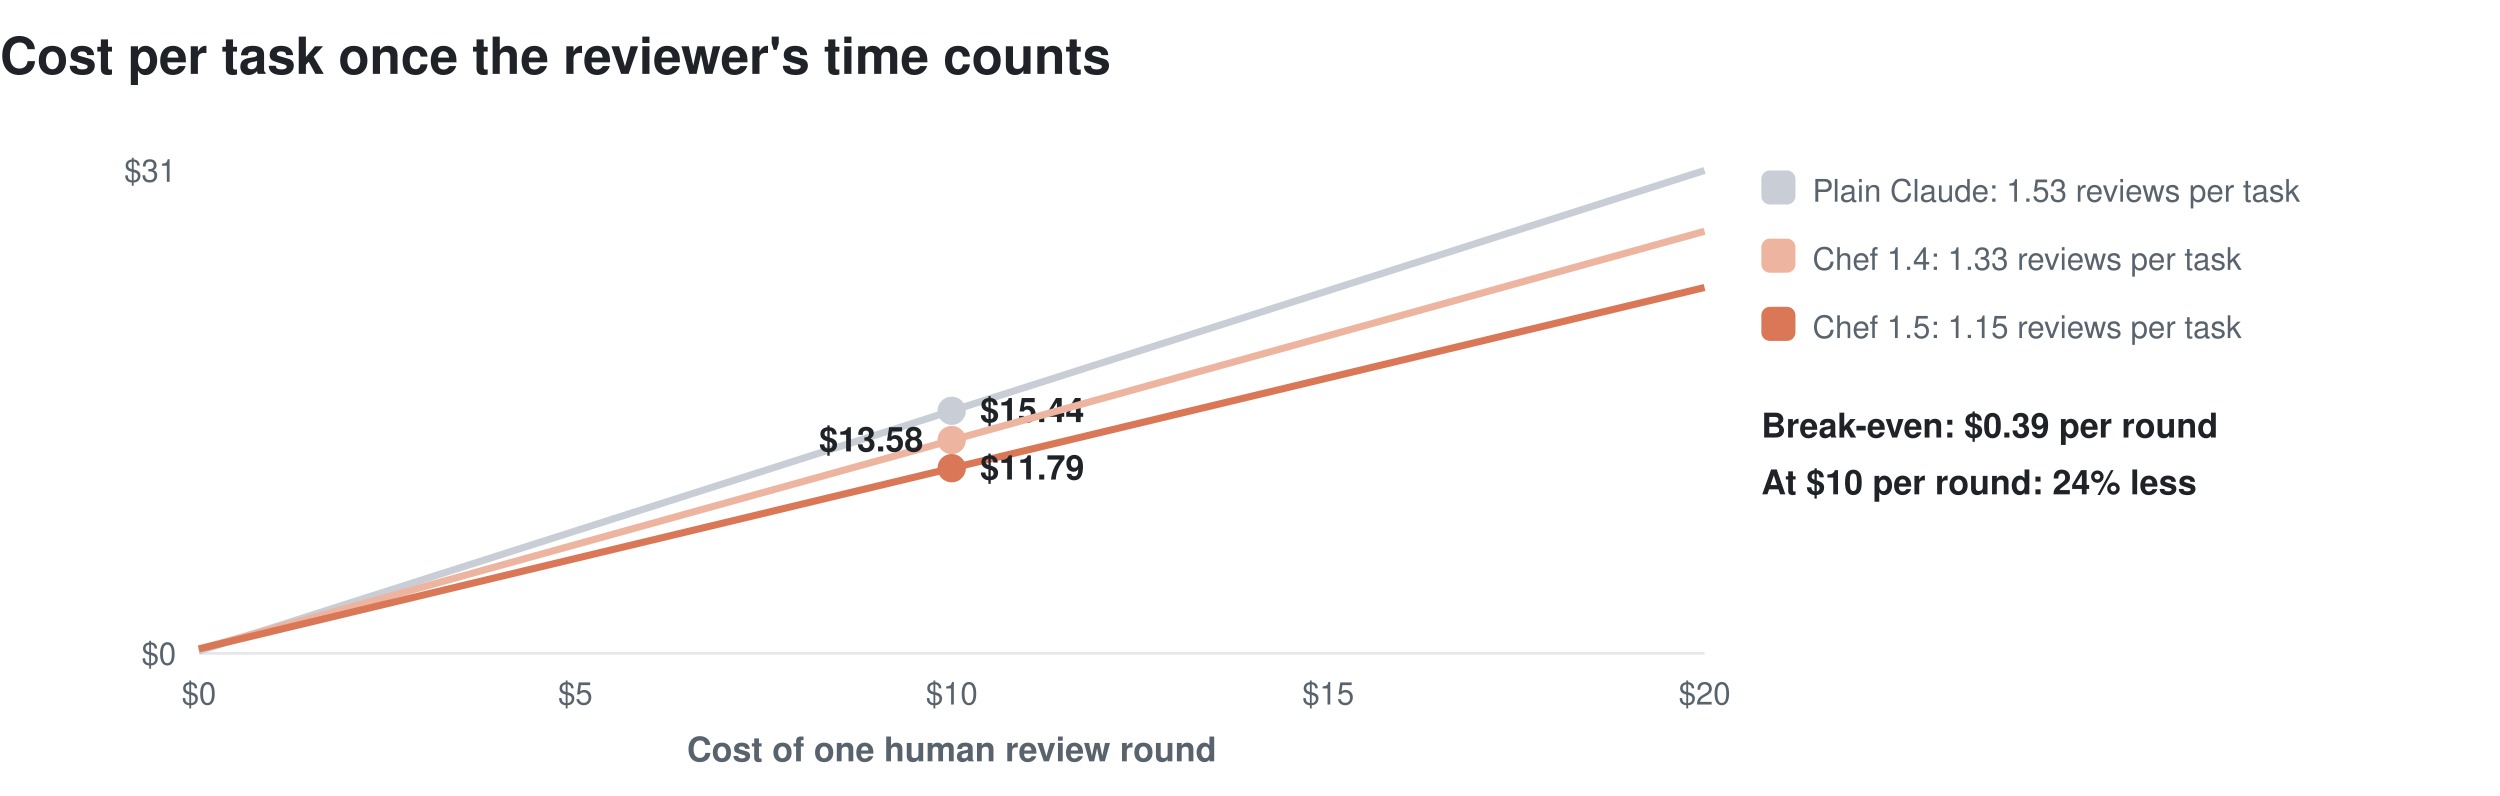
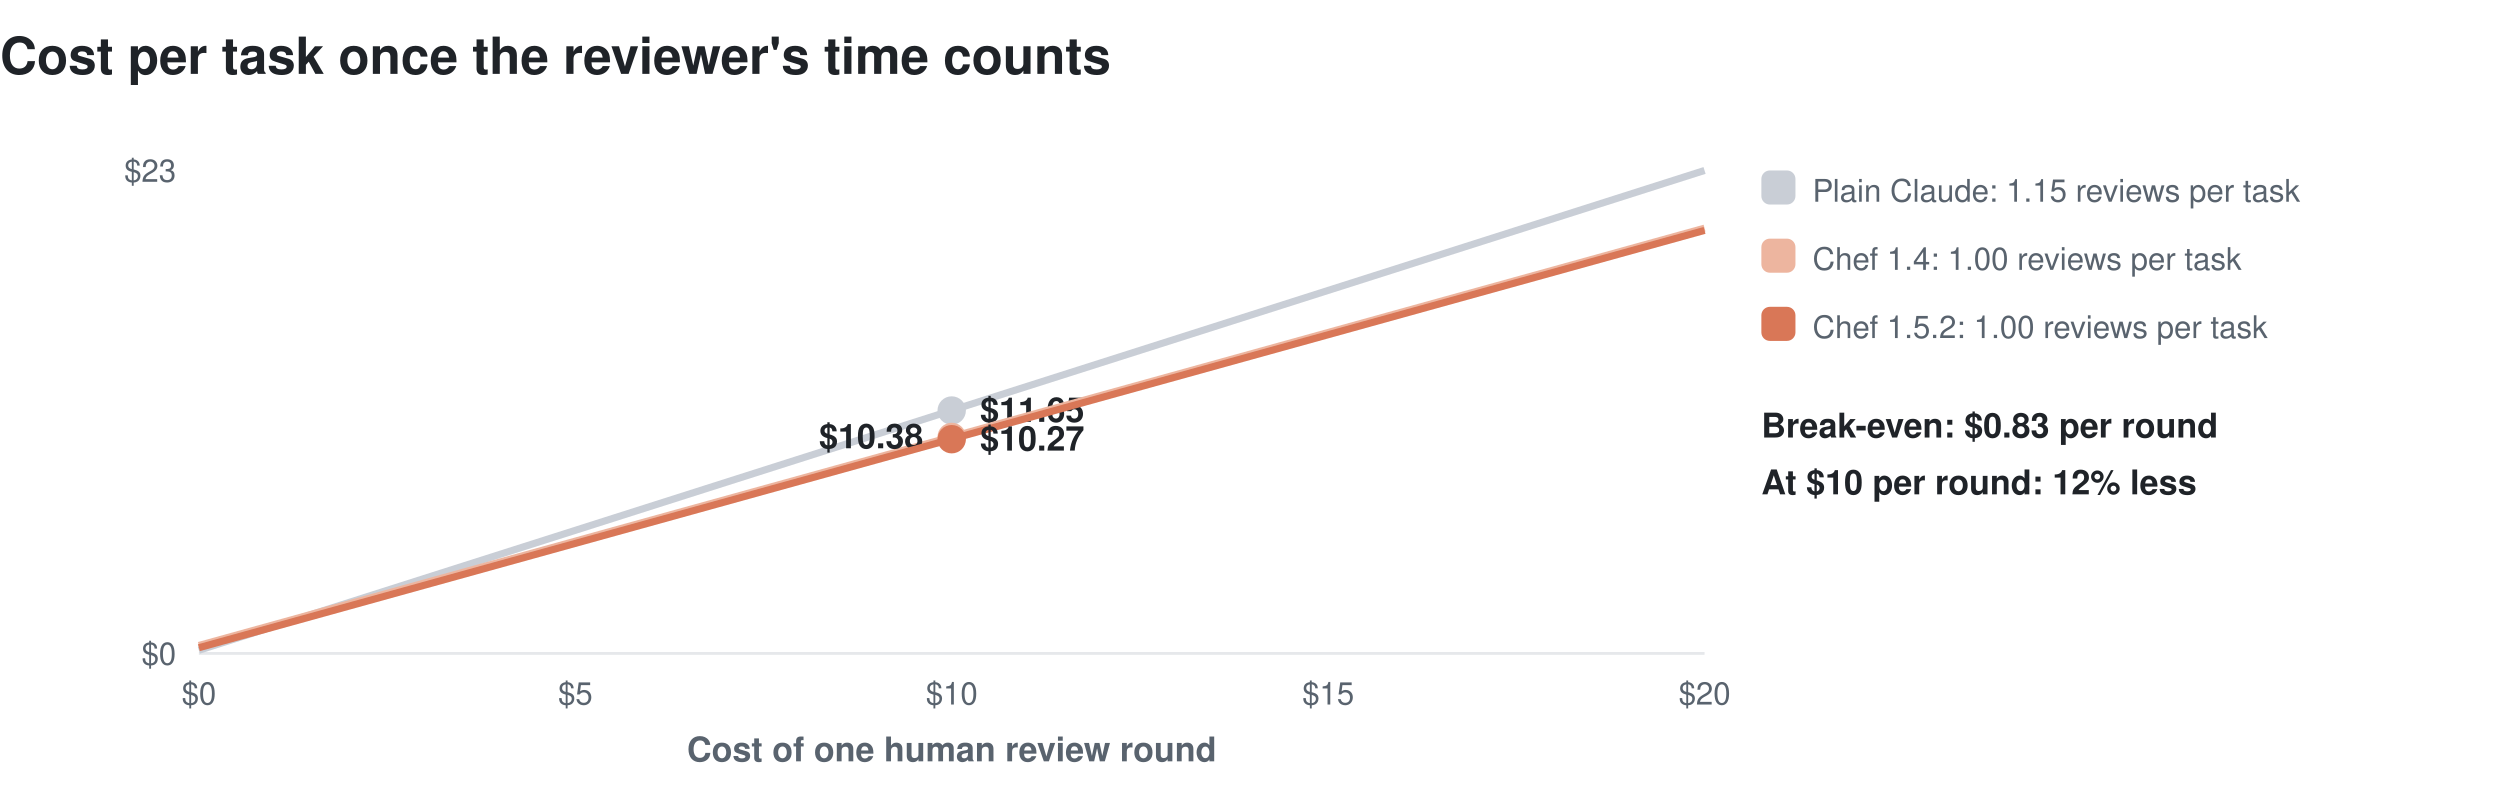
- <svg xmlns="http://www.w3.org/2000/svg" width="880" height="280" viewBox="0 0 880 280" role="img" aria-label="Machine cost per task plus a human reviewer's cost per review round. Chef 1.5 costs less once a round costs more than $0.39; at $10 per round, plain Claude $15.44 and chef 1.5 $11.79 per task, 24% less.">
+ <svg xmlns="http://www.w3.org/2000/svg" width="880" height="280" viewBox="0 0 880 280" role="img" aria-label="Machine cost per task plus a human reviewer's cost per review round. Chef 1.5.2 costs less once a round costs more than $0.83; at $10 per round, plain Claude $11.65 and chef 1.5.2 $10.27 per task, 12% less.">
  <text x="0.0" y="26.0" fill="#1F2328" font-family="-apple-system, BlinkMacSystemFont, 'Segoe UI', Helvetica, Arial, sans-serif" font-size="18" font-weight="600" text-anchor="start">Cost per task once the reviewer's time counts</text>
  <line x1="70.0" y1="230.0" x2="600.0" y2="230.0" stroke="#E6E8EB" stroke-width="1" />
  <text x="70.0" y="248.0" fill="#59636E" font-family="-apple-system, BlinkMacSystemFont, 'Segoe UI', Helvetica, Arial, sans-serif" font-size="11" font-weight="400" text-anchor="middle">$0</text>
  <text x="202.5" y="248.0" fill="#59636E" font-family="-apple-system, BlinkMacSystemFont, 'Segoe UI', Helvetica, Arial, sans-serif" font-size="11" font-weight="400" text-anchor="middle">$5</text>
  <text x="335.0" y="248.0" fill="#59636E" font-family="-apple-system, BlinkMacSystemFont, 'Segoe UI', Helvetica, Arial, sans-serif" font-size="11" font-weight="400" text-anchor="middle">$10</text>
  <text x="467.5" y="248.0" fill="#59636E" font-family="-apple-system, BlinkMacSystemFont, 'Segoe UI', Helvetica, Arial, sans-serif" font-size="11" font-weight="400" text-anchor="middle">$15</text>
  <text x="600.0" y="248.0" fill="#59636E" font-family="-apple-system, BlinkMacSystemFont, 'Segoe UI', Helvetica, Arial, sans-serif" font-size="11" font-weight="400" text-anchor="middle">$20</text>
  <text x="335.0" y="268.0" fill="#59636E" font-family="-apple-system, BlinkMacSystemFont, 'Segoe UI', Helvetica, Arial, sans-serif" font-size="12" font-weight="600" text-anchor="middle">Cost of one human review round</text>
-   <text x="62.0" y="64.0" fill="#59636E" font-family="-apple-system, BlinkMacSystemFont, 'Segoe UI', Helvetica, Arial, sans-serif" font-size="11" font-weight="400" text-anchor="end">$31</text>
+   <text x="62.0" y="64.0" fill="#59636E" font-family="-apple-system, BlinkMacSystemFont, 'Segoe UI', Helvetica, Arial, sans-serif" font-size="11" font-weight="400" text-anchor="end">$23</text>
  <text x="62.0" y="234.0" fill="#59636E" font-family="-apple-system, BlinkMacSystemFont, 'Segoe UI', Helvetica, Arial, sans-serif" font-size="11" font-weight="400" text-anchor="end">$0</text>
-   <line x1="70.0" y1="229.2" x2="600.0" y2="60.0" stroke="#C9CED6" stroke-width="2.5" />
-   <circle cx="335.0" cy="144.6" r="5" fill="#C9CED6" />
-   <text x="345.0" y="148.6" fill="#1F2328" font-family="-apple-system, BlinkMacSystemFont, 'Segoe UI', Helvetica, Arial, sans-serif" font-size="12" font-weight="600" text-anchor="start">$15.44</text>
-   <line x1="70.0" y1="228.5" x2="600.0" y2="81.4" stroke="#EDB59F" stroke-width="2.5" />
-   <circle cx="335.0" cy="154.9" r="5" fill="#EDB59F" />
-   <text x="325.0" y="158.9" fill="#1F2328" font-family="-apple-system, BlinkMacSystemFont, 'Segoe UI', Helvetica, Arial, sans-serif" font-size="12" font-weight="600" text-anchor="end">$13.58</text>
-   <line x1="70.0" y1="228.4" x2="600.0" y2="101.2" stroke="#D97757" stroke-width="2.5" />
-   <circle cx="335.0" cy="164.8" r="5" fill="#D97757" />
-   <text x="345.0" y="168.8" fill="#1F2328" font-family="-apple-system, BlinkMacSystemFont, 'Segoe UI', Helvetica, Arial, sans-serif" font-size="12" font-weight="600" text-anchor="start">$11.79</text>
+   <line x1="70.0" y1="228.9" x2="600.0" y2="60.0" stroke="#C9CED6" stroke-width="2.5" />
+   <circle cx="335.0" cy="144.5" r="5" fill="#C9CED6" />
+   <text x="345.0" y="148.5" fill="#1F2328" font-family="-apple-system, BlinkMacSystemFont, 'Segoe UI', Helvetica, Arial, sans-serif" font-size="12" font-weight="600" text-anchor="start">$11.65</text>
+   <line x1="70.0" y1="227.2" x2="600.0" y2="80.3" stroke="#EDB59F" stroke-width="2.5" />
+   <circle cx="335.0" cy="153.8" r="5" fill="#EDB59F" />
+   <text x="325.0" y="157.8" fill="#1F2328" font-family="-apple-system, BlinkMacSystemFont, 'Segoe UI', Helvetica, Arial, sans-serif" font-size="12" font-weight="600" text-anchor="end">$10.38</text>
+   <line x1="70.0" y1="228.0" x2="600.0" y2="81.1" stroke="#D97757" stroke-width="2.5" />
+   <circle cx="335.0" cy="154.6" r="5" fill="#D97757" />
+   <text x="345.0" y="158.6" fill="#1F2328" font-family="-apple-system, BlinkMacSystemFont, 'Segoe UI', Helvetica, Arial, sans-serif" font-size="12" font-weight="600" text-anchor="start">$10.27</text>
  <rect x="620.0" y="60.0" width="12.0" height="12.0" rx="3" fill="#C9CED6" />
-   <text x="638.0" y="71.0" fill="#59636E" font-family="-apple-system, BlinkMacSystemFont, 'Segoe UI', Helvetica, Arial, sans-serif" font-size="11" font-weight="400" text-anchor="start">Plain Claude: 1.53 reviews per task</text>
+   <text x="638.0" y="71.0" fill="#59636E" font-family="-apple-system, BlinkMacSystemFont, 'Segoe UI', Helvetica, Arial, sans-serif" font-size="11" font-weight="400" text-anchor="start">Plain Claude: 1.15 reviews per task</text>
  <rect x="620.0" y="84.0" width="12.0" height="12.0" rx="3" fill="#EDB59F" />
-   <text x="638.0" y="95.0" fill="#59636E" font-family="-apple-system, BlinkMacSystemFont, 'Segoe UI', Helvetica, Arial, sans-serif" font-size="11" font-weight="400" text-anchor="start">Chef 1.4: 1.33 reviews per task</text>
+   <text x="638.0" y="95.0" fill="#59636E" font-family="-apple-system, BlinkMacSystemFont, 'Segoe UI', Helvetica, Arial, sans-serif" font-size="11" font-weight="400" text-anchor="start">Chef 1.4: 1.00 reviews per task</text>
  <rect x="620.0" y="108.0" width="12.0" height="12.0" rx="3" fill="#D97757" />
-   <text x="638.0" y="119.0" fill="#59636E" font-family="-apple-system, BlinkMacSystemFont, 'Segoe UI', Helvetica, Arial, sans-serif" font-size="11" font-weight="400" text-anchor="start">Chef 1.5: 1.15 reviews per task</text>
-   <text x="620.0" y="154.0" fill="#1F2328" font-family="-apple-system, BlinkMacSystemFont, 'Segoe UI', Helvetica, Arial, sans-serif" font-size="12" font-weight="600" text-anchor="start">Break-even: $0.39 per round</text>
-   <text x="620.0" y="174.0" fill="#1F2328" font-family="-apple-system, BlinkMacSystemFont, 'Segoe UI', Helvetica, Arial, sans-serif" font-size="12" font-weight="600" text-anchor="start">At $10 per round: 24% less</text>
+   <text x="638.0" y="119.0" fill="#59636E" font-family="-apple-system, BlinkMacSystemFont, 'Segoe UI', Helvetica, Arial, sans-serif" font-size="11" font-weight="400" text-anchor="start">Chef 1.5.2: 1.00 reviews per task</text>
+   <text x="620.0" y="154.0" fill="#1F2328" font-family="-apple-system, BlinkMacSystemFont, 'Segoe UI', Helvetica, Arial, sans-serif" font-size="12" font-weight="600" text-anchor="start">Break-even: $0.83 per round</text>
+   <text x="620.0" y="174.0" fill="#1F2328" font-family="-apple-system, BlinkMacSystemFont, 'Segoe UI', Helvetica, Arial, sans-serif" font-size="12" font-weight="600" text-anchor="start">At $10 per round: 12% less</text>
</svg>
